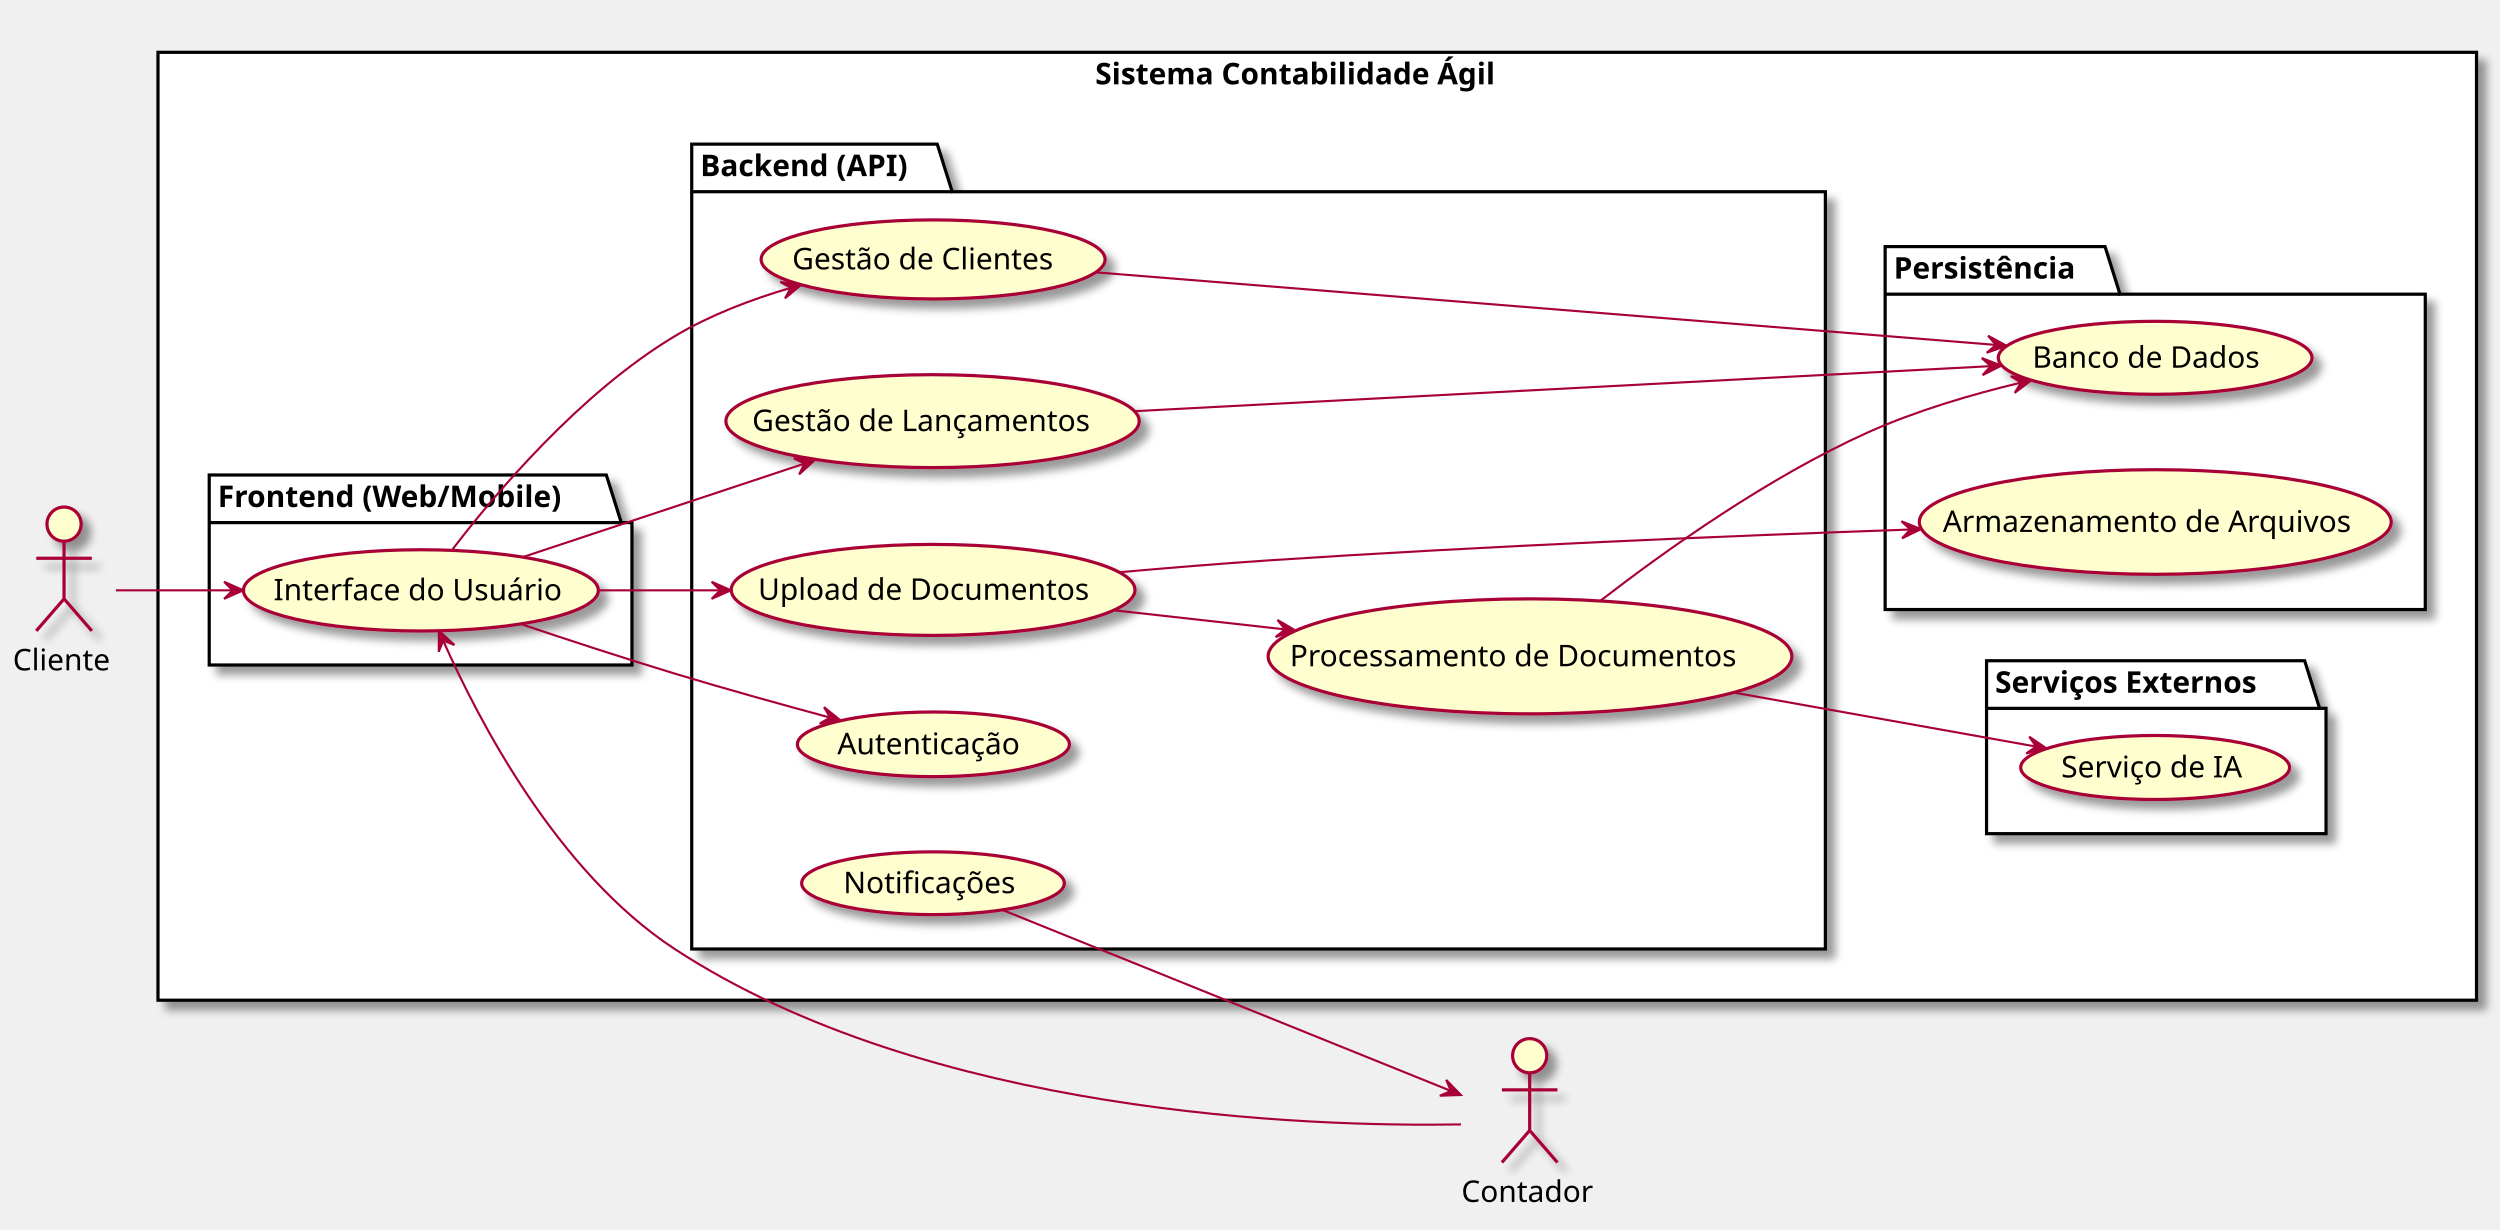
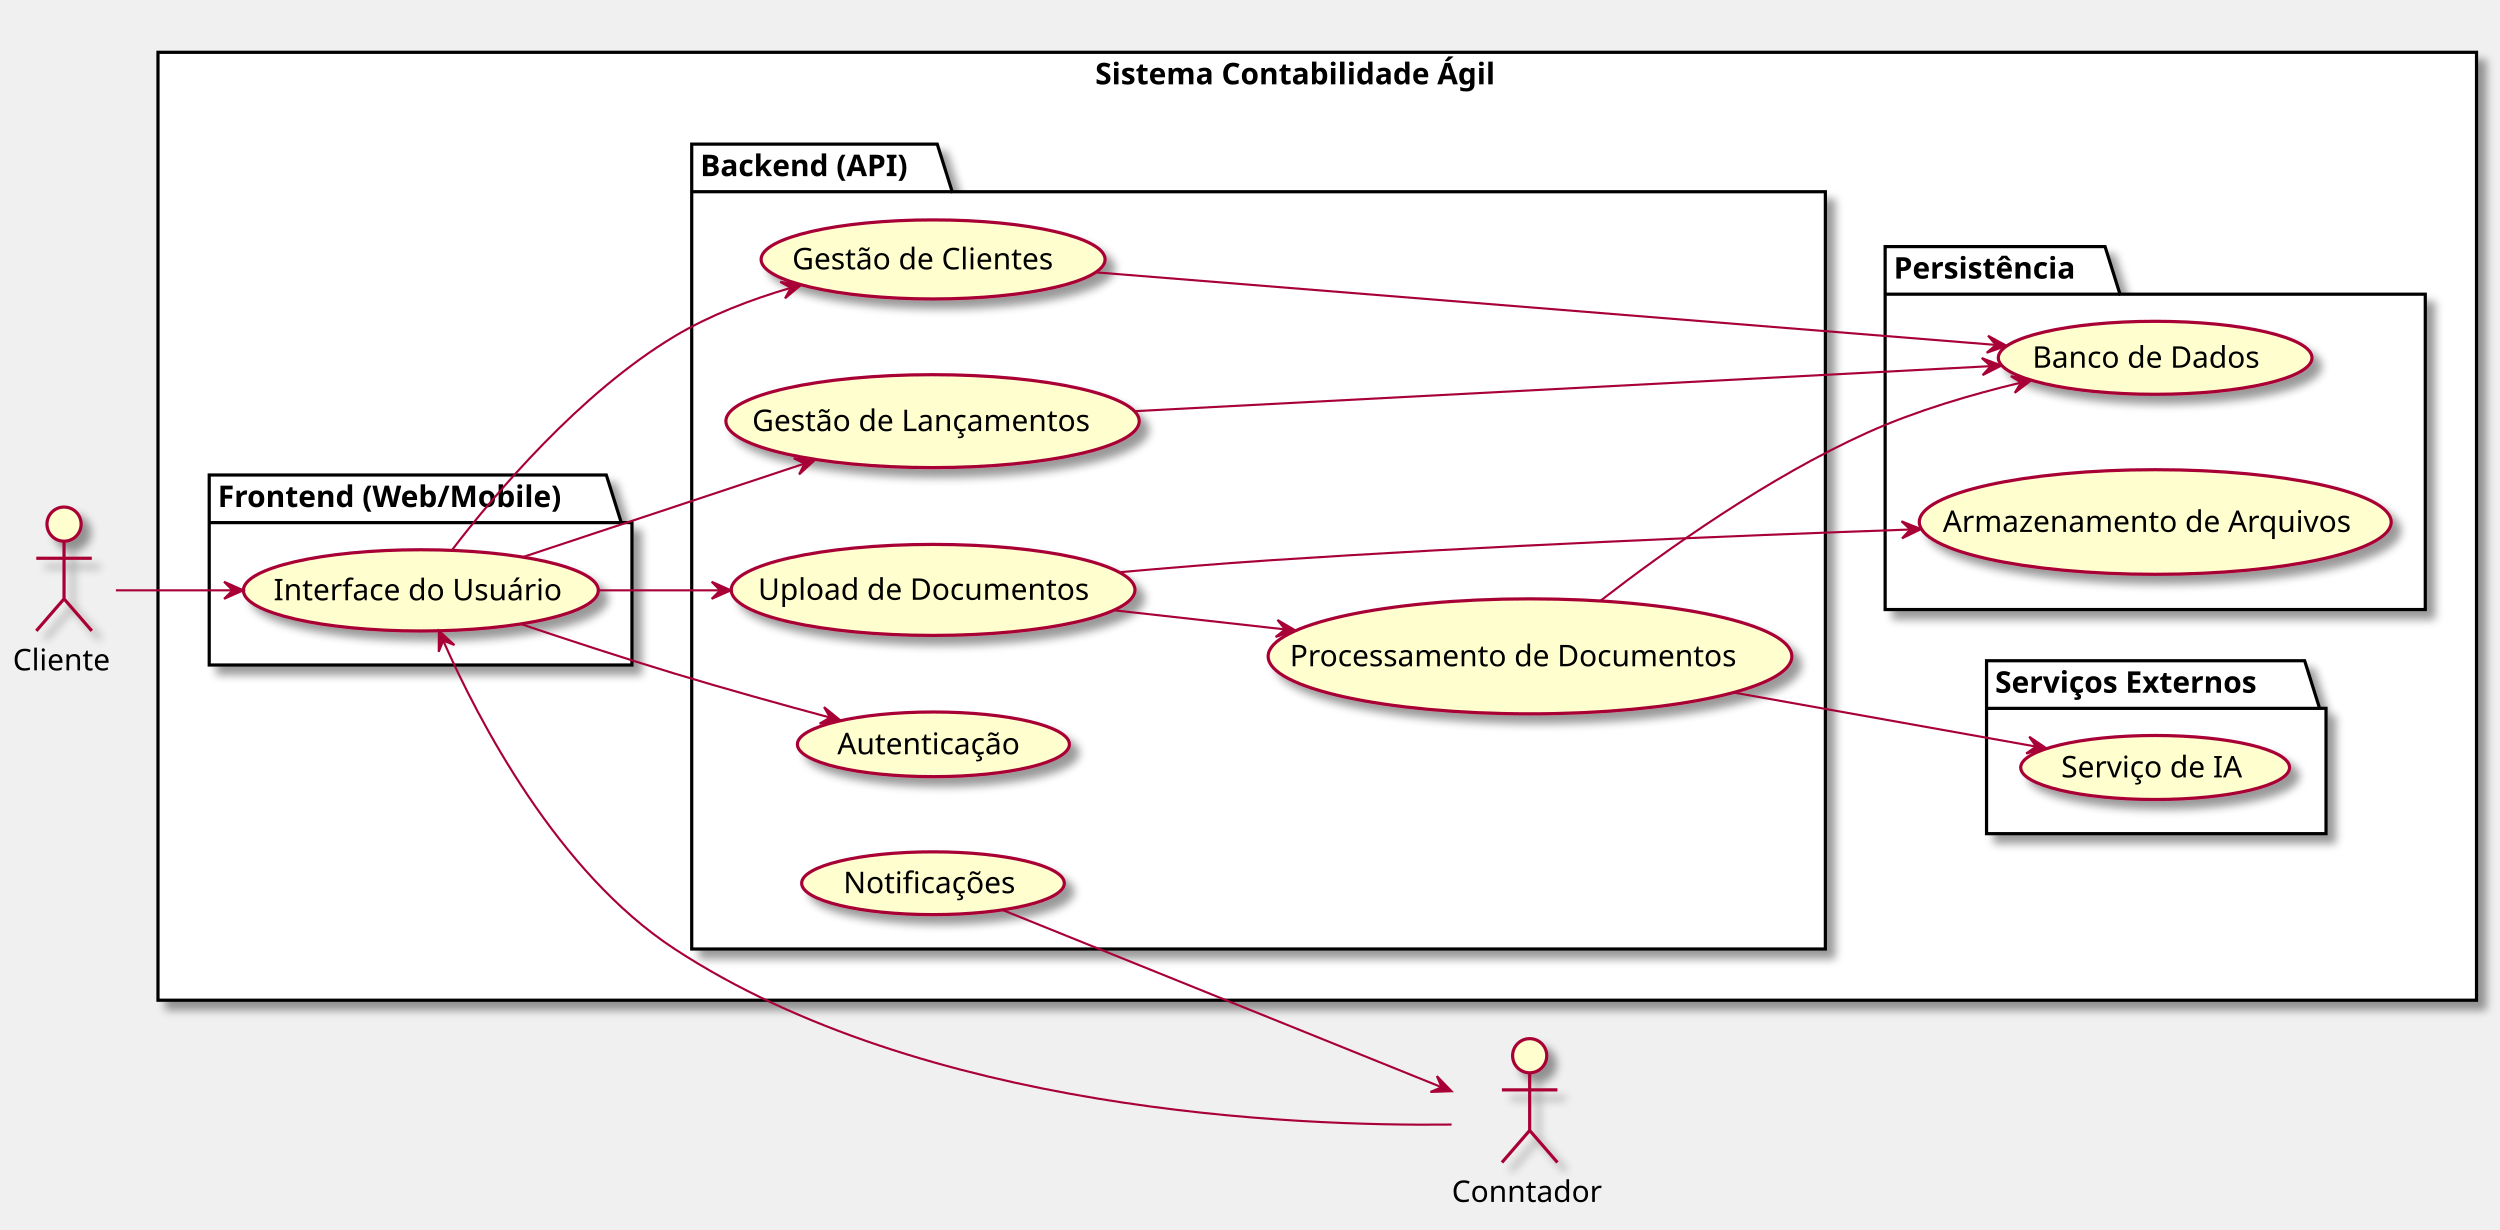
<svg xmlns="http://www.w3.org/2000/svg" contentScriptType="application/ecmascript" contentStyleType="text/css" height="576px" preserveAspectRatio="none" style="width:1171px;height:576px;" version="1.1" viewBox="0 0 1171 576" width="1171px" zoomAndPan="magnify">
  <defs>
-     <filter height="300%" id="f1c5dregcp1hle" width="300%" x="-1" y="-1">
+     <filter height="300%" id="f1koj9f8ecrllc" width="300%" x="-1" y="-1">
      <feGaussianBlur result="blurOut" stdDeviation="2.0" />
      <feColorMatrix in="blurOut" result="blurOut2" type="matrix" values="0 0 0 0 0 0 0 0 0 0 0 0 0 0 0 0 0 0 .4 0" />
      <feOffset dx="4.0" dy="4.0" in="blurOut2" result="blurOut3" />
      <feBlend in="SourceGraphic" in2="blurOut3" mode="normal" />
    </filter>
  </defs>
  <g>
-     <rect fill="#FFFFFF" filter="url(#f1c5dregcp1hle)" height="444" style="stroke: #000000; stroke-width: 1.5;" width="1086" x="74" y="24.5" />
+     <rect fill="#FFFFFF" filter="url(#f1koj9f8ecrllc)" height="444" style="stroke: #000000; stroke-width: 1.5;" width="1086" x="74" y="24.5" />
    <text fill="#000000" font-family="sans-serif" font-size="14" font-weight="bold" lengthAdjust="spacingAndGlyphs" textLength="208" x="513" y="39.495">Sistema Contabilidade Ágil</text>
-     <polygon fill="#FFFFFF" filter="url(#f1c5dregcp1hle)" points="98,222.5,284,222.5,291,244.797,296,244.797,296,311.5,98,311.5,98,222.5" style="stroke: #000000; stroke-width: 1.5;" />
+     <polygon fill="#FFFFFF" filter="url(#f1koj9f8ecrllc)" points="98,222.5,284,222.5,291,244.797,296,244.797,296,311.5,98,311.5,98,222.5" style="stroke: #000000; stroke-width: 1.5;" />
    <line style="stroke: #000000; stroke-width: 1.5;" x1="98" x2="291" y1="244.797" y2="244.797" />
    <text fill="#000000" font-family="sans-serif" font-size="14" font-weight="bold" lengthAdjust="spacingAndGlyphs" textLength="180" x="102" y="237.495">Frontend (Web/Mobile)</text>
-     <polygon fill="#FFFFFF" filter="url(#f1c5dregcp1hle)" points="324,67.5,439,67.5,446,89.797,855,89.797,855,444.5,324,444.5,324,67.5" style="stroke: #000000; stroke-width: 1.5;" />
+     <polygon fill="#FFFFFF" filter="url(#f1koj9f8ecrllc)" points="324,67.5,439,67.5,446,89.797,855,89.797,855,444.5,324,444.5,324,67.5" style="stroke: #000000; stroke-width: 1.5;" />
    <line style="stroke: #000000; stroke-width: 1.5;" x1="324" x2="446" y1="89.797" y2="89.797" />
    <text fill="#000000" font-family="sans-serif" font-size="14" font-weight="bold" lengthAdjust="spacingAndGlyphs" textLength="109" x="328" y="82.495">Backend (API)</text>
-     <polygon fill="#FFFFFF" filter="url(#f1c5dregcp1hle)" points="930.5,309.5,1079.5,309.5,1086.5,331.797,1089.5,331.797,1089.5,390.5,930.5,390.5,930.5,309.5" style="stroke: #000000; stroke-width: 1.5;" />
+     <polygon fill="#FFFFFF" filter="url(#f1koj9f8ecrllc)" points="930.5,309.5,1079.5,309.5,1086.5,331.797,1089.5,331.797,1089.5,390.5,930.5,390.5,930.5,309.5" style="stroke: #000000; stroke-width: 1.5;" />
    <line style="stroke: #000000; stroke-width: 1.5;" x1="930.5" x2="1086.5" y1="331.797" y2="331.797" />
    <text fill="#000000" font-family="sans-serif" font-size="14" font-weight="bold" lengthAdjust="spacingAndGlyphs" textLength="143" x="934.5" y="324.495">Serviços Externos</text>
-     <polygon fill="#FFFFFF" filter="url(#f1c5dregcp1hle)" points="883,115.5,986,115.5,993,137.797,1136,137.797,1136,285.5,883,285.5,883,115.5" style="stroke: #000000; stroke-width: 1.5;" />
+     <polygon fill="#FFFFFF" filter="url(#f1koj9f8ecrllc)" points="883,115.5,986,115.5,993,137.797,1136,137.797,1136,285.5,883,285.5,883,115.5" style="stroke: #000000; stroke-width: 1.5;" />
    <line style="stroke: #000000; stroke-width: 1.5;" x1="883" x2="993" y1="137.797" y2="137.797" />
    <text fill="#000000" font-family="sans-serif" font-size="14" font-weight="bold" lengthAdjust="spacingAndGlyphs" textLength="97" x="887" y="130.495">Persistência</text>
-     <ellipse cx="197.131" cy="276.526" fill="#FEFECE" filter="url(#f1c5dregcp1hle)" rx="83.131" ry="19.026" style="stroke: #A80036; stroke-width: 1.5;" />
+     <ellipse cx="197.131" cy="276.526" fill="#FEFECE" filter="url(#f1koj9f8ecrllc)" rx="83.131" ry="19.026" style="stroke: #A80036; stroke-width: 1.5;" />
    <text fill="#000000" font-family="sans-serif" font-size="14" lengthAdjust="spacingAndGlyphs" textLength="138" x="128.131" y="281.175">Interface do Usuário</text>
-     <ellipse cx="437.204" cy="348.641" fill="#FEFECE" filter="url(#f1c5dregcp1hle)" rx="63.704" ry="15.141" style="stroke: #A80036; stroke-width: 1.5;" />
+     <ellipse cx="437.204" cy="348.641" fill="#FEFECE" filter="url(#f1koj9f8ecrllc)" rx="63.704" ry="15.141" style="stroke: #A80036; stroke-width: 1.5;" />
    <text fill="#000000" font-family="sans-serif" font-size="14" lengthAdjust="spacingAndGlyphs" textLength="90" x="392.204" y="353.289">Autenticação</text>
-     <ellipse cx="437.062" cy="121.513" fill="#FEFECE" filter="url(#f1c5dregcp1hle)" rx="80.562" ry="18.512" style="stroke: #A80036; stroke-width: 1.5;" />
+     <ellipse cx="437.062" cy="121.513" fill="#FEFECE" filter="url(#f1koj9f8ecrllc)" rx="80.562" ry="18.512" style="stroke: #A80036; stroke-width: 1.5;" />
    <text fill="#000000" font-family="sans-serif" font-size="14" lengthAdjust="spacingAndGlyphs" textLength="132" x="371.062" y="126.161">Gestão de Clientes</text>
-     <ellipse cx="437.064" cy="276.313" fill="#FEFECE" filter="url(#f1c5dregcp1hle)" rx="94.564" ry="21.313" style="stroke: #A80036; stroke-width: 1.5;" />
+     <ellipse cx="437.064" cy="276.313" fill="#FEFECE" filter="url(#f1koj9f8ecrllc)" rx="94.564" ry="21.313" style="stroke: #A80036; stroke-width: 1.5;" />
    <text fill="#000000" font-family="sans-serif" font-size="14" lengthAdjust="spacingAndGlyphs" textLength="164" x="355.064" y="280.961">Upload de Documentos</text>
-     <ellipse cx="716.65" cy="307.43" fill="#FEFECE" filter="url(#f1c5dregcp1hle)" rx="122.65" ry="26.93" style="stroke: #A80036; stroke-width: 1.5;" />
+     <ellipse cx="716.65" cy="307.43" fill="#FEFECE" filter="url(#f1koj9f8ecrllc)" rx="122.65" ry="26.93" style="stroke: #A80036; stroke-width: 1.5;" />
    <text fill="#000000" font-family="sans-serif" font-size="14" lengthAdjust="spacingAndGlyphs" textLength="225" x="604.15" y="312.079">Processamento de Documentos</text>
-     <ellipse cx="436.809" cy="197.262" fill="#FEFECE" filter="url(#f1c5dregcp1hle)" rx="96.809" ry="21.762" style="stroke: #A80036; stroke-width: 1.5;" />
+     <ellipse cx="436.809" cy="197.262" fill="#FEFECE" filter="url(#f1koj9f8ecrllc)" rx="96.809" ry="21.762" style="stroke: #A80036; stroke-width: 1.5;" />
    <text fill="#000000" font-family="sans-serif" font-size="14" lengthAdjust="spacingAndGlyphs" textLength="169" x="352.309" y="201.91">Gestão de Lançamentos</text>
-     <ellipse cx="437.014" cy="413.703" fill="#FEFECE" filter="url(#f1c5dregcp1hle)" rx="61.514" ry="14.703" style="stroke: #A80036; stroke-width: 1.5;" />
+     <ellipse cx="437.014" cy="413.703" fill="#FEFECE" filter="url(#f1koj9f8ecrllc)" rx="61.514" ry="14.703" style="stroke: #A80036; stroke-width: 1.5;" />
    <text fill="#000000" font-family="sans-serif" font-size="14" lengthAdjust="spacingAndGlyphs" textLength="84" x="395.014" y="418.351">Notificações</text>
-     <ellipse cx="1009.466" cy="359.493" fill="#FEFECE" filter="url(#f1c5dregcp1hle)" rx="62.966" ry="14.993" style="stroke: #A80036; stroke-width: 1.5;" />
+     <ellipse cx="1009.466" cy="359.493" fill="#FEFECE" filter="url(#f1koj9f8ecrllc)" rx="62.966" ry="14.993" style="stroke: #A80036; stroke-width: 1.5;" />
    <text fill="#000000" font-family="sans-serif" font-size="14" lengthAdjust="spacingAndGlyphs" textLength="88" x="965.466" y="364.142">Serviço de IA</text>
-     <ellipse cx="1009.471" cy="167.594" fill="#FEFECE" filter="url(#f1c5dregcp1hle)" rx="73.471" ry="17.094" style="stroke: #A80036; stroke-width: 1.5;" />
+     <ellipse cx="1009.471" cy="167.594" fill="#FEFECE" filter="url(#f1koj9f8ecrllc)" rx="73.471" ry="17.094" style="stroke: #A80036; stroke-width: 1.5;" />
    <text fill="#000000" font-family="sans-serif" font-size="14" lengthAdjust="spacingAndGlyphs" textLength="115" x="951.971" y="172.243">Banco de Dados</text>
-     <ellipse cx="1009.518" cy="244.504" fill="#FEFECE" filter="url(#f1c5dregcp1hle)" rx="110.518" ry="24.504" style="stroke: #A80036; stroke-width: 1.5;" />
+     <ellipse cx="1009.518" cy="244.504" fill="#FEFECE" filter="url(#f1koj9f8ecrllc)" rx="110.518" ry="24.504" style="stroke: #A80036; stroke-width: 1.5;" />
    <text fill="#000000" font-family="sans-serif" font-size="14" lengthAdjust="spacingAndGlyphs" textLength="199" x="910.018" y="249.152">Armazenamento de Arquivos</text>
-     <ellipse cx="716.5" cy="494.5" fill="#FEFECE" filter="url(#f1c5dregcp1hle)" rx="8" ry="8" style="stroke: #A80036; stroke-width: 1.5;" />
-     <path d="M716.5,502.5 L716.5,529.5 M703.5,510.5 L729.5,510.5 M716.5,529.5 L703.5,544.5 M716.5,529.5 L729.5,544.5 " fill="none" filter="url(#f1c5dregcp1hle)" style="stroke: #A80036; stroke-width: 1.5;" />
-     <text fill="#000000" font-family="sans-serif" font-size="14" lengthAdjust="spacingAndGlyphs" textLength="64" x="684.5" y="562.995">Contador</text>
-     <ellipse cx="30" cy="245.5" fill="#FEFECE" filter="url(#f1c5dregcp1hle)" rx="8" ry="8" style="stroke: #A80036; stroke-width: 1.5;" />
-     <path d="M30,253.5 L30,280.5 M17,261.5 L43,261.5 M30,280.5 L17,295.5 M30,280.5 L43,295.5 " fill="none" filter="url(#f1c5dregcp1hle)" style="stroke: #A80036; stroke-width: 1.5;" />
+     <ellipse cx="716.5" cy="494.5" fill="#FEFECE" filter="url(#f1koj9f8ecrllc)" rx="8" ry="8" style="stroke: #A80036; stroke-width: 1.5;" />
+     <path d="M716.5,502.5 L716.5,529.5 M703.5,510.5 L729.5,510.5 M716.5,529.5 L703.5,544.5 M716.5,529.5 L729.5,544.5 " fill="none" filter="url(#f1koj9f8ecrllc)" style="stroke: #A80036; stroke-width: 1.5;" />
+     <text fill="#000000" font-family="sans-serif" font-size="14" lengthAdjust="spacingAndGlyphs" textLength="73" x="680" y="562.995">Conntador</text>
+     <ellipse cx="30" cy="245.5" fill="#FEFECE" filter="url(#f1koj9f8ecrllc)" rx="8" ry="8" style="stroke: #A80036; stroke-width: 1.5;" />
+     <path d="M30,253.5 L30,280.5 M17,261.5 L43,261.5 M30,280.5 L17,295.5 M30,280.5 L43,295.5 " fill="none" filter="url(#f1koj9f8ecrllc)" style="stroke: #A80036; stroke-width: 1.5;" />
    <text fill="#000000" font-family="sans-serif" font-size="14" lengthAdjust="spacingAndGlyphs" textLength="48" x="6" y="313.995">Cliente</text>
-     <path d="M684.32,526.68 C612.99,527.88 434.89,522.27 316,444.5 C261.05,408.56 224.08,337.34 207.67,300.23 " fill="none" id="Contador-&gt;UI" style="stroke: #A80036; stroke-width: 1.0;" />
+     <path d="M679.93,526.74 C605.91,527.63 432.52,520.72 316,444.5 C261.05,408.56 224.08,337.34 207.67,300.23 " fill="none" id="Conntador-&gt;UI" style="stroke: #A80036; stroke-width: 1.0;" />
    <polygon fill="#A80036" points="205.58,295.45,205.512,305.299,207.579,300.033,212.844,302.101,205.58,295.45" style="stroke: #A80036; stroke-width: 1.0;" />
    <path d="M54.29,276.5 C68.87,276.5 88.66,276.5 108.82,276.5 " fill="none" id="Cliente-&gt;UI" style="stroke: #A80036; stroke-width: 1.0;" />
    <polygon fill="#A80036" points="113.95,276.5,104.95,272.5,108.95,276.5,104.95,280.5,113.95,276.5" style="stroke: #A80036; stroke-width: 1.0;" />
    <path d="M243.78,292.23 C265.57,299.57 292.04,308.25 316,315.5 C339.84,322.71 366.54,330.12 388.7,336.09 " fill="none" id="UI-&gt;Auth" style="stroke: #A80036; stroke-width: 1.0;" />
    <polygon fill="#A80036" points="393.64,337.42,385.989,331.218,388.812,336.12,383.91,338.943,393.64,337.42" style="stroke: #A80036; stroke-width: 1.0;" />
    <path d="M211.82,257.51 C231.89,231.27 271.59,184.15 316,157.5 C332.45,147.63 351.81,140.28 370.12,134.9 " fill="none" id="UI-&gt;Clientes" style="stroke: #A80036; stroke-width: 1.0;" />
    <polygon fill="#A80036" points="375.26,133.43,365.509,132.049,370.451,134.8,367.7,139.743,375.26,133.43" style="stroke: #A80036; stroke-width: 1.0;" />
    <path d="M280.24,276.5 C298.54,276.5 318.12,276.5 337.02,276.5 " fill="none" id="UI-&gt;Upload" style="stroke: #A80036; stroke-width: 1.0;" />
    <polygon fill="#A80036" points="342.33,276.5,333.33,272.5,337.33,276.5,333.33,280.5,342.33,276.5" style="stroke: #A80036; stroke-width: 1.0;" />
    <path d="M245.02,260.89 C282.77,248.36 336.01,230.69 376.68,217.19 " fill="none" id="UI-&gt;Lancamentos" style="stroke: #A80036; stroke-width: 1.0;" />
    <polygon fill="#A80036" points="381.58,215.56,371.776,214.62,376.838,217.145,374.313,222.207,381.58,215.56" style="stroke: #A80036; stroke-width: 1.0;" />
    <path d="M524.18,268.05 C546.87,266.02 571.34,264.01 594,262.5 C695.45,255.75 811.04,250.97 894.33,248.04 " fill="none" id="Upload-&gt;Storage" style="stroke: #A80036; stroke-width: 1.0;" />
    <polygon fill="#A80036" points="899.77,247.85,890.638,244.161,894.773,248.021,890.912,252.156,899.77,247.85" style="stroke: #A80036; stroke-width: 1.0;" />
    <path d="M522.39,285.93 C547.35,288.72 575.11,291.82 601.61,294.78 " fill="none" id="Upload-&gt;Proc" style="stroke: #A80036; stroke-width: 1.0;" />
    <polygon fill="#A80036" points="606.89,295.37,598.391,290.392,601.921,294.813,597.5,298.343,606.89,295.37" style="stroke: #A80036; stroke-width: 1.0;" />
    <path d="M812.38,324.45 C859.05,332.79 913.65,342.55 953.38,349.65 " fill="none" id="Proc-&gt;IA" style="stroke: #A80036; stroke-width: 1.0;" />
    <polygon fill="#A80036" points="958.63,350.59,950.482,345.057,953.709,349.703,949.063,352.93,958.63,350.59" style="stroke: #A80036; stroke-width: 1.0;" />
    <path d="M749.71,281.34 C780.29,257.68 828.39,223.44 875,202.5 C897.55,192.37 923.6,184.72 946.68,179.2 " fill="none" id="Proc-&gt;DB" style="stroke: #A80036; stroke-width: 1.0;" />
    <polygon fill="#A80036" points="951.55,178.05,941.874,176.211,946.682,179.192,943.702,184,951.55,178.05" style="stroke: #A80036; stroke-width: 1.0;" />
    <path d="M513.17,127.56 C622.92,136.41 825.79,152.77 934.74,161.55 " fill="none" id="Clientes-&gt;DB" style="stroke: #A80036; stroke-width: 1.0;" />
    <polygon fill="#A80036" points="939.86,161.97,931.209,157.263,934.876,161.57,930.569,165.237,939.86,161.97" style="stroke: #A80036; stroke-width: 1.0;" />
    <path d="M531.57,192.58 C643.48,186.69 828.65,176.96 932.27,171.51 " fill="none" id="Lancamentos-&gt;DB" style="stroke: #A80036; stroke-width: 1.0;" />
    <polygon fill="#A80036" points="937.44,171.24,928.246,167.708,932.447,171.497,928.657,175.697,937.44,171.24" style="stroke: #A80036; stroke-width: 1.0;" />
-     <path d="M469.03,426.02 C520.78,446.91 624.47,488.76 679.41,510.93 " fill="none" id="Notif-&gt;Contador" style="stroke: #A80036; stroke-width: 1.0;" />
-     <polygon fill="#A80036" points="684.25,512.89,677.398,505.815,679.613,511.021,674.407,513.235,684.25,512.89" style="stroke: #A80036; stroke-width: 1.0;" />
+     <path d="M469.03,426.02 C519.41,446.36 619.01,486.55 674.94,509.13 " fill="none" id="Notif-&gt;Conntador" style="stroke: #A80036; stroke-width: 1.0;" />
+     <polygon fill="#A80036" points="679.88,511.12,673.028,504.045,675.243,509.251,670.037,511.465,679.88,511.12" style="stroke: #A80036; stroke-width: 1.0;" />
  </g>
</svg>
